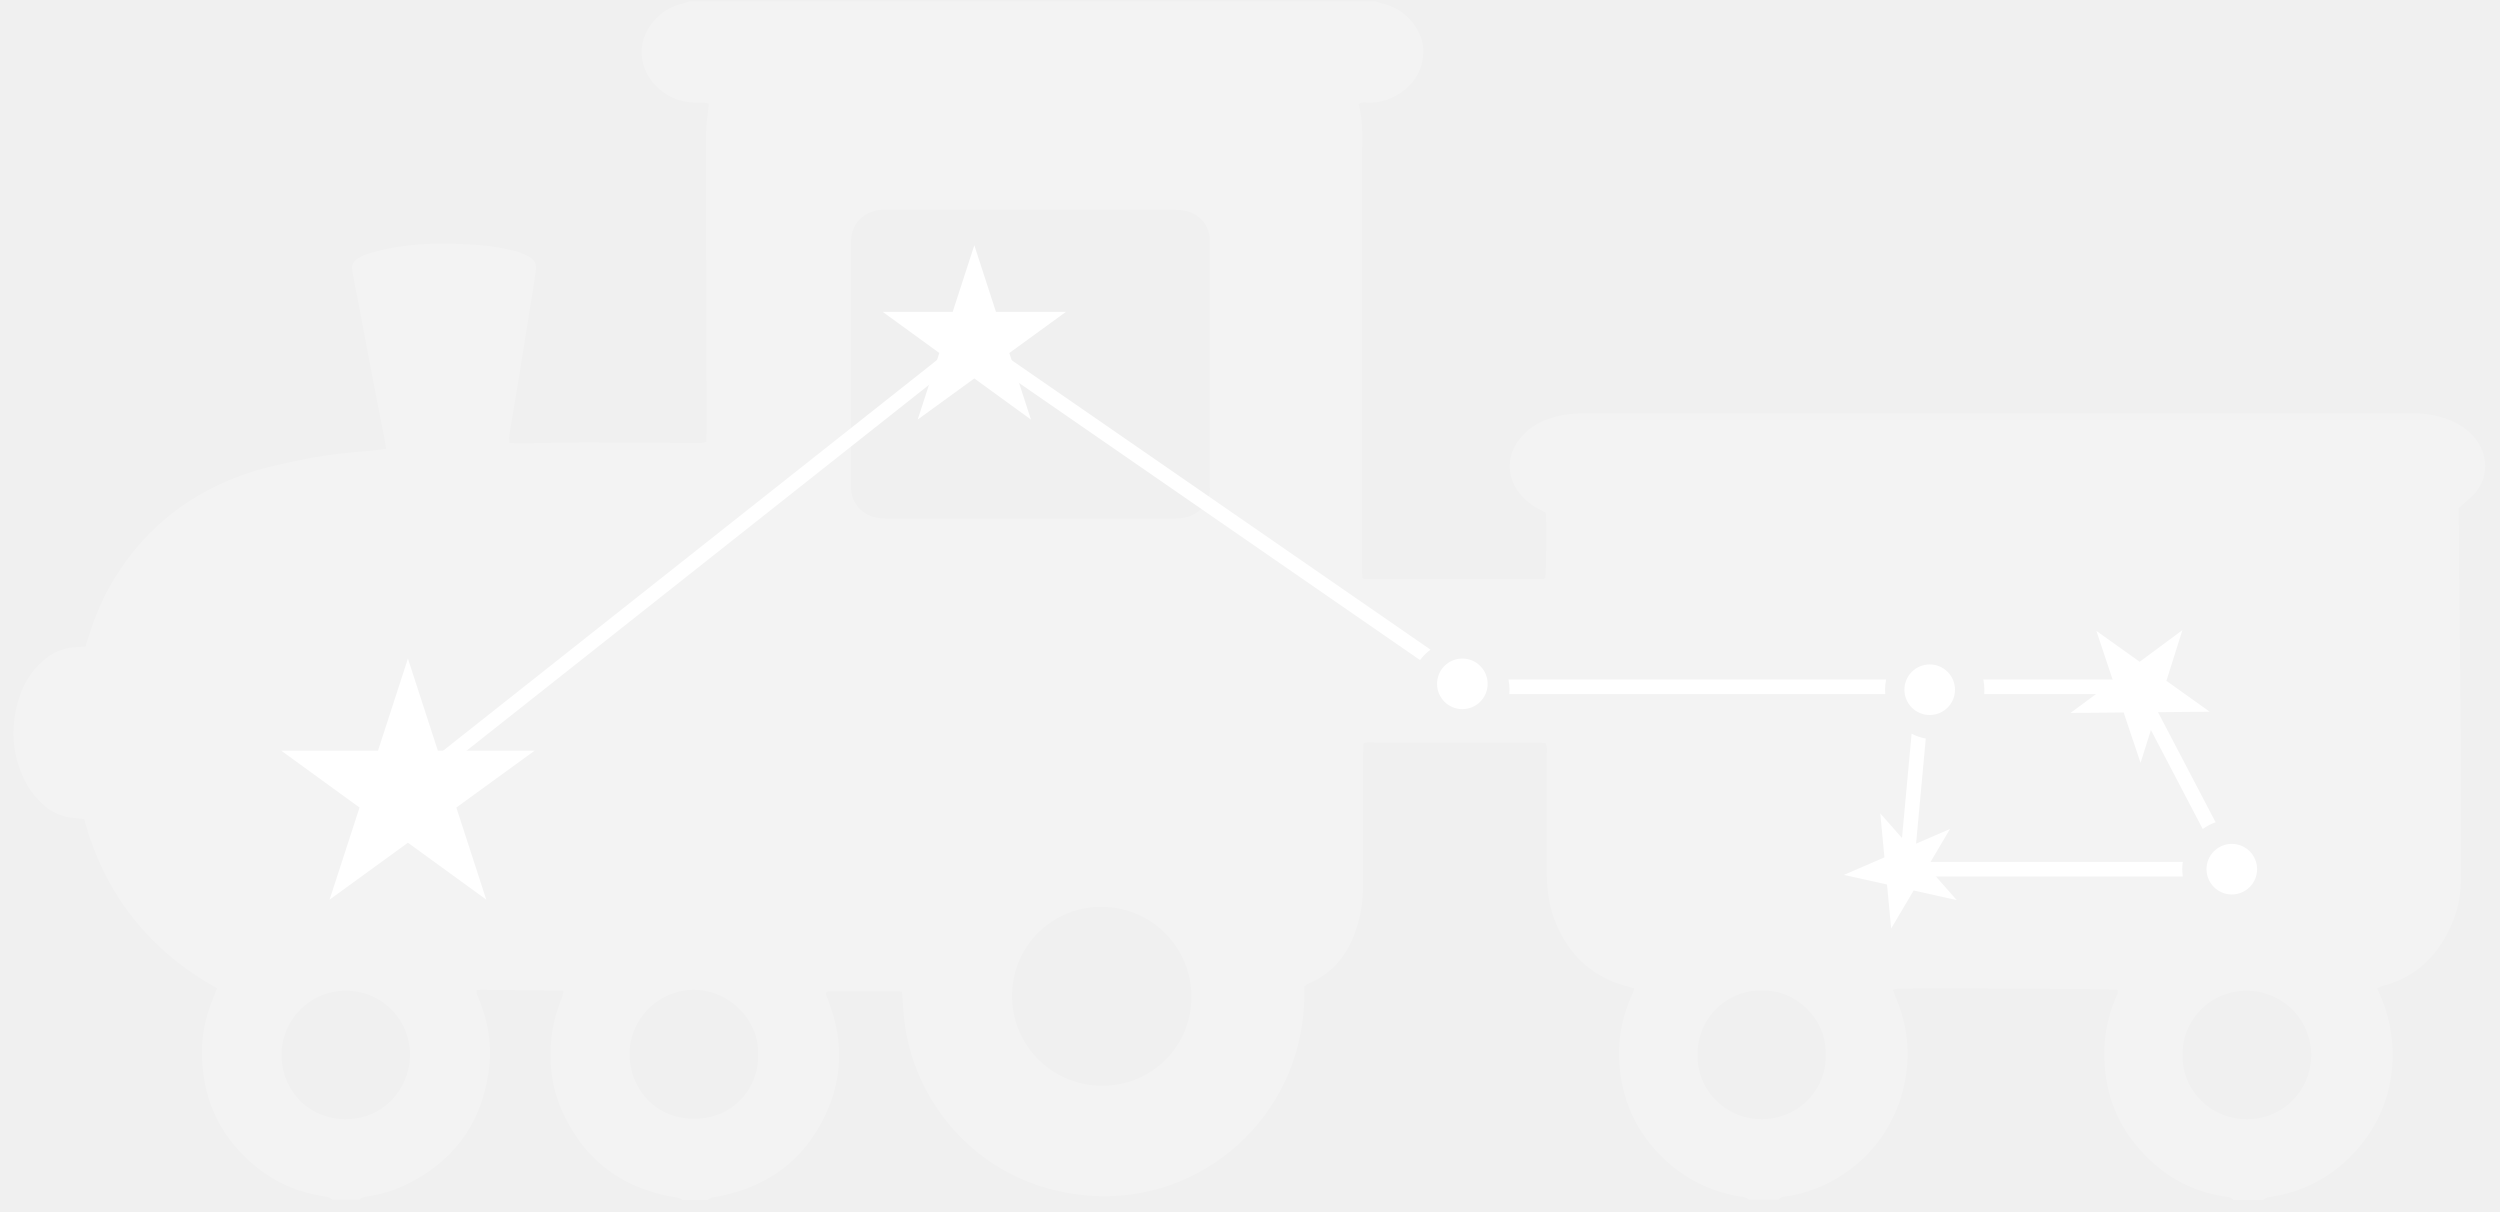
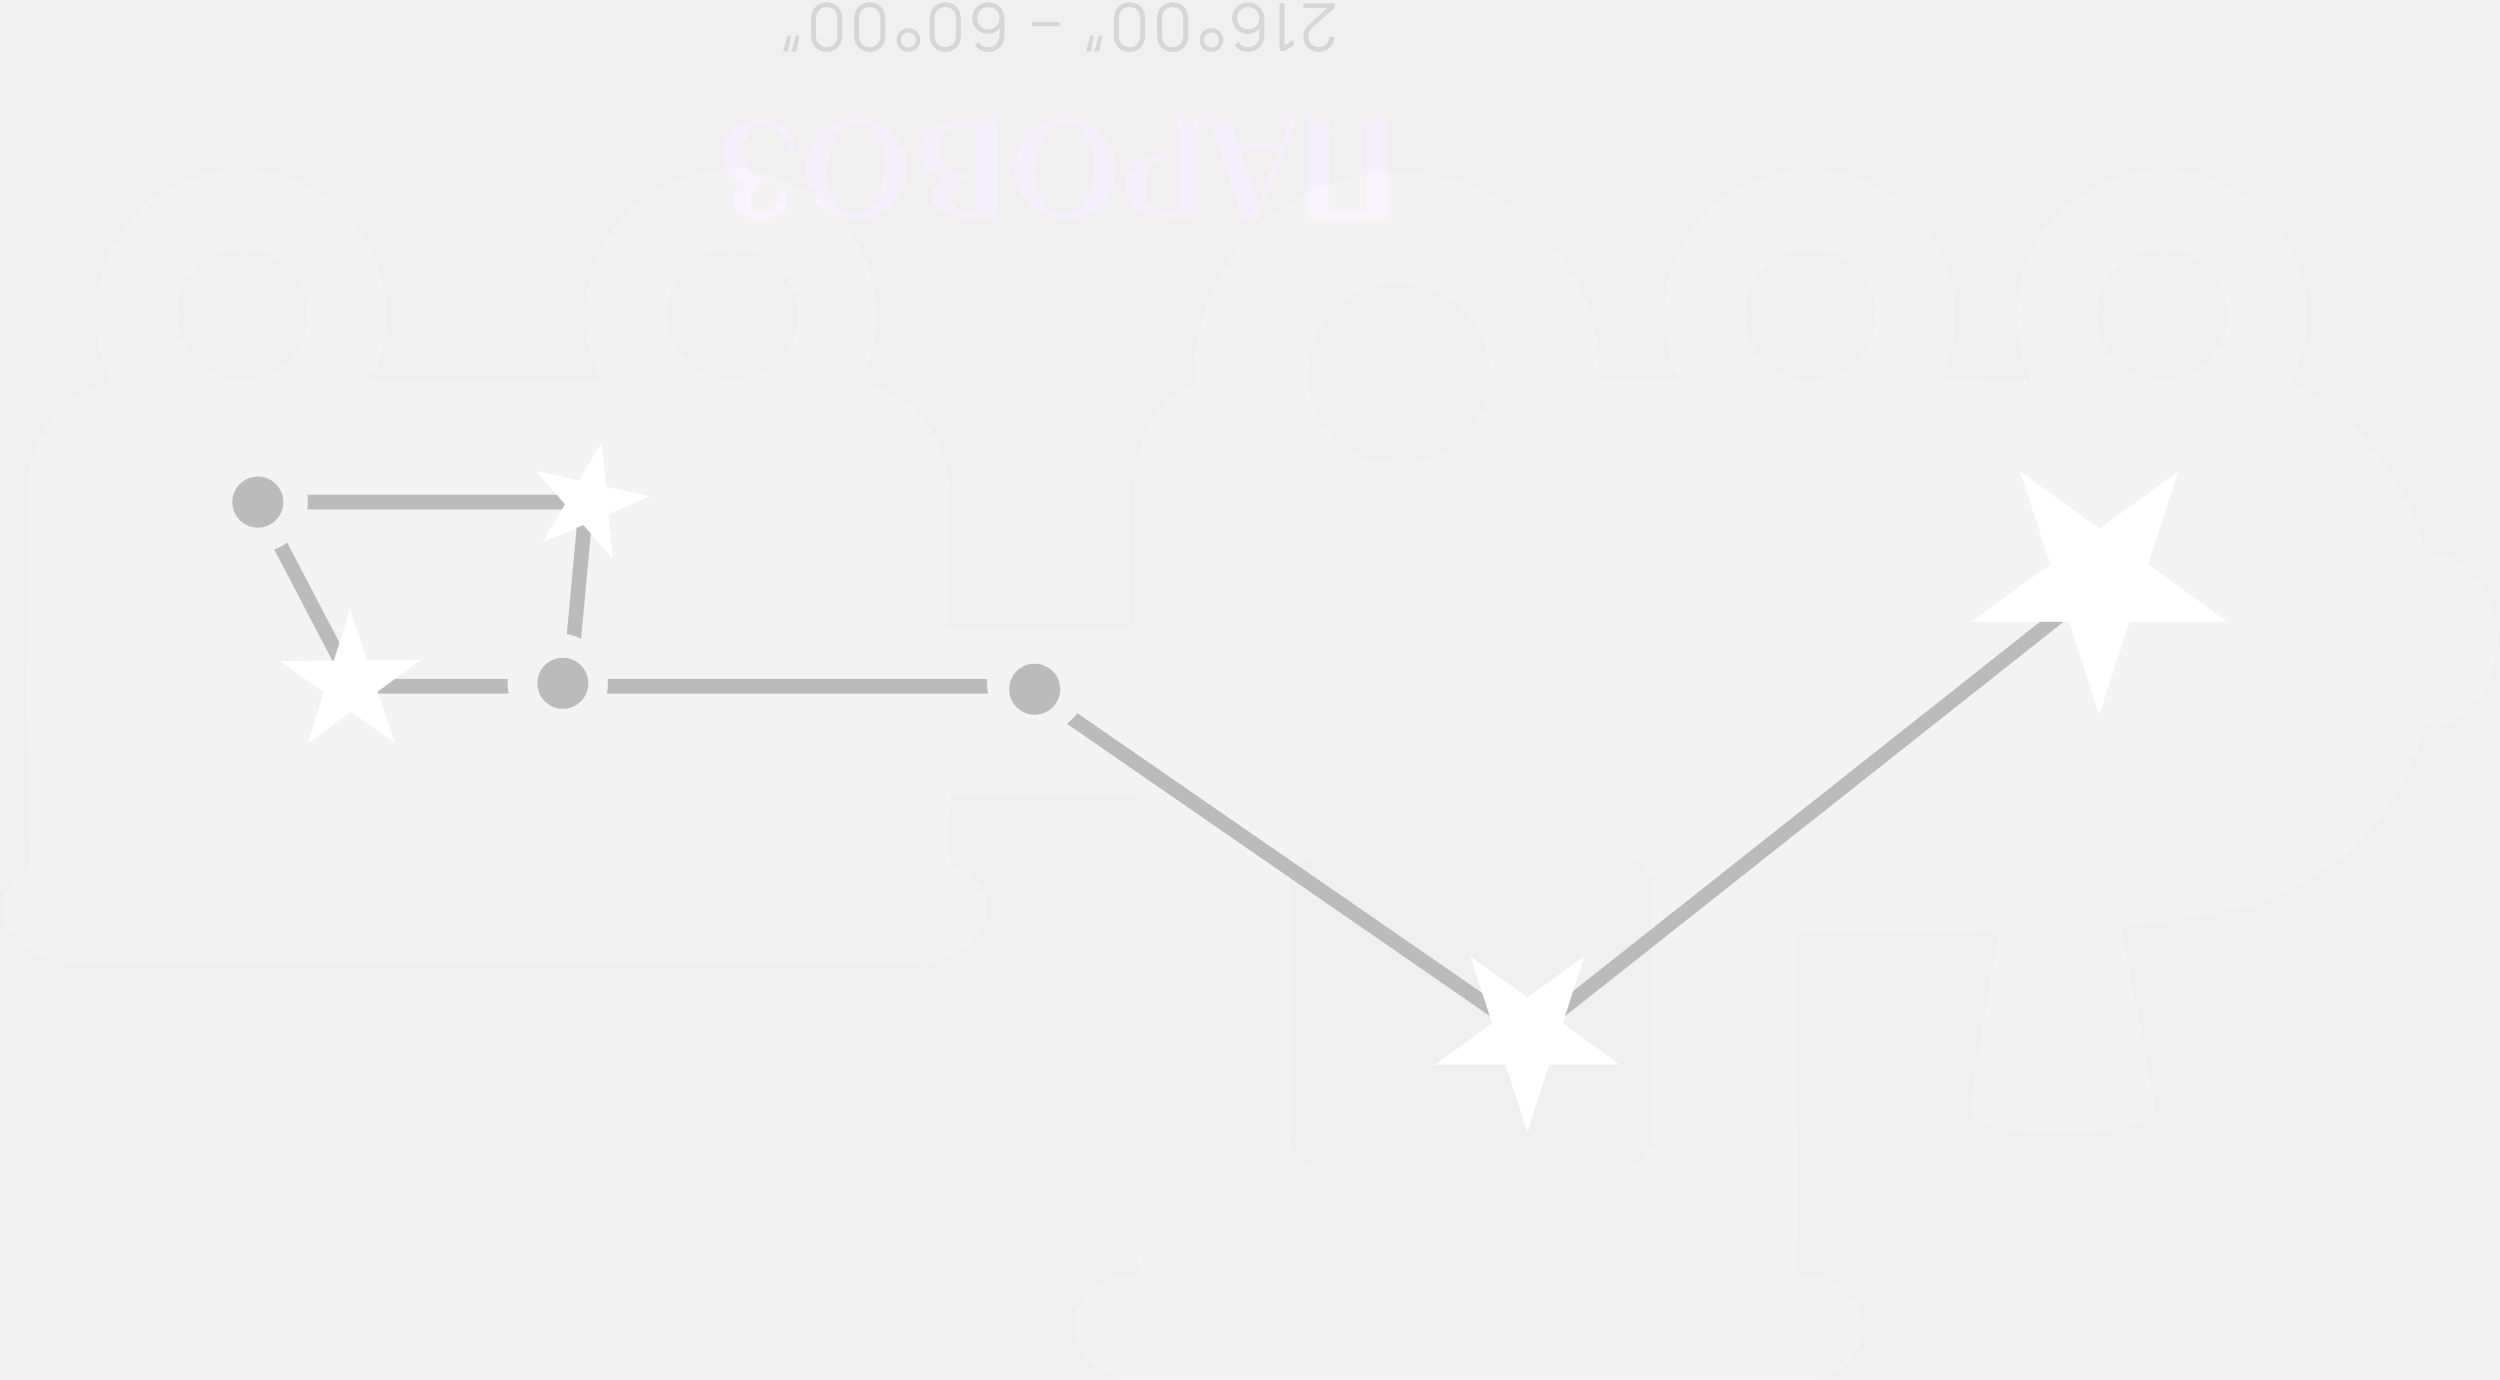
- <svg xmlns="http://www.w3.org/2000/svg" width="161" height="78" viewBox="0 0 161 78" fill="none">
-   <path opacity="0.2" d="M158.365 36.83C158.365 36.174 158.365 35.519 158.365 34.863C158.365 34.176 158.334 33.458 158.334 32.709C158.427 32.646 158.552 32.553 158.677 32.428C158.927 32.178 159.239 31.96 159.458 31.679C160.176 30.773 160.238 29.587 159.645 28.588C159.239 27.901 158.615 27.433 157.928 27.121C157.21 26.808 156.46 26.652 155.68 26.621C155.555 26.621 155.399 26.621 155.274 26.621C137.511 26.621 119.747 26.621 101.983 26.621C101.203 26.621 100.422 26.715 99.673 26.996C99.049 27.214 98.487 27.558 98.05 28.057C96.957 29.212 96.957 30.805 98.018 31.96C98.331 32.272 98.643 32.553 99.017 32.74C99.205 32.834 99.361 32.927 99.548 33.021C99.611 33.489 99.579 36.767 99.517 37.204C99.486 37.236 99.486 37.236 99.454 37.267C99.423 37.267 99.423 37.267 99.392 37.298C99.236 37.298 99.08 37.298 98.924 37.298C95.271 37.298 91.587 37.298 87.935 37.298C87.903 37.298 87.841 37.267 87.747 37.236C87.747 37.142 87.716 37.017 87.716 36.892C87.716 36.674 87.716 36.424 87.716 36.205C87.716 27.526 87.716 18.879 87.716 10.2C87.716 9.014 87.81 7.859 87.498 6.703C87.716 6.547 87.966 6.61 88.184 6.61C88.809 6.61 89.402 6.454 89.933 6.141C90.932 5.58 91.556 4.705 91.65 3.55C91.712 2.895 91.525 2.302 91.181 1.74C90.651 0.928 89.901 0.428 88.965 0.21C88.84 0.179 88.715 0.116 88.59 0.085H44.415C44.291 0.116 44.166 0.179 44.041 0.21C43.229 0.397 42.573 0.772 42.043 1.427C40.919 2.77 41.169 4.58 42.386 5.673C43.042 6.266 43.822 6.579 44.727 6.61C45.008 6.61 45.321 6.579 45.633 6.672C45.633 6.828 45.633 6.953 45.602 7.078C45.57 7.515 45.477 7.983 45.477 8.42C45.446 11.168 45.477 13.915 45.477 16.694C45.477 20.377 45.508 24.092 45.508 27.776C45.508 27.995 45.477 28.213 45.477 28.463C45.196 28.557 44.977 28.526 44.727 28.526C42.48 28.526 40.201 28.494 37.953 28.494C36.455 28.494 34.987 28.526 33.489 28.557C33.27 28.557 33.052 28.526 32.802 28.526C32.802 28.338 32.771 28.182 32.802 28.026C33.239 25.404 33.676 22.781 34.082 20.159C34.238 19.285 34.363 18.41 34.488 17.568C34.581 16.974 34.456 16.694 33.895 16.444C33.582 16.288 33.239 16.163 32.864 16.1C31.865 15.851 30.866 15.757 29.836 15.726C28.275 15.632 26.714 15.694 25.184 15.976C24.685 16.069 24.185 16.194 23.686 16.35C23.467 16.413 23.28 16.506 23.061 16.631C22.749 16.818 22.625 17.068 22.687 17.412C22.781 17.974 22.874 18.535 22.999 19.066C23.561 22.063 24.123 25.06 24.716 28.026C24.779 28.307 24.81 28.588 24.872 28.9C24.404 28.963 23.998 29.025 23.561 29.056C22.375 29.15 21.188 29.275 20.002 29.493C18.503 29.805 16.974 30.087 15.538 30.617C11.791 31.991 8.951 34.395 7.015 37.86C6.453 38.89 6.016 39.983 5.673 41.107C5.61 41.263 5.548 41.45 5.516 41.638C5.36 41.638 5.204 41.669 5.048 41.669C4.143 41.669 3.362 42.012 2.707 42.605C1.957 43.292 1.458 44.135 1.177 45.103C0.646 46.976 0.771 48.787 1.739 50.535C1.989 51.003 2.332 51.378 2.707 51.752C3.237 52.252 3.862 52.564 4.58 52.658C4.861 52.689 5.111 52.72 5.423 52.752C6.047 55.062 7.046 57.185 8.545 59.089C10.043 60.993 11.854 62.461 13.977 63.647C13.883 63.865 13.821 64.022 13.758 64.209C13.227 65.458 12.947 66.8 13.009 68.174C13.134 71.077 14.32 73.418 16.599 75.229C17.785 76.166 19.159 76.759 20.658 77.009C20.907 77.071 21.188 77.04 21.407 77.258H23.155C23.343 77.04 23.655 77.071 23.904 77.009C24.654 76.884 25.34 76.665 26.027 76.353C29.118 74.886 30.96 72.482 31.459 69.079C31.709 67.393 31.459 65.801 30.804 64.24C30.741 64.084 30.648 63.959 30.71 63.772C30.773 63.772 30.866 63.741 30.96 63.741C32.708 63.772 34.488 63.772 36.298 63.803C36.267 63.959 36.236 64.084 36.205 64.209C35.736 65.302 35.487 66.457 35.456 67.643C35.424 68.954 35.612 70.203 36.142 71.421C37.485 74.511 39.795 76.384 43.104 77.04C43.385 77.102 43.697 77.071 43.947 77.29H45.571C45.789 77.071 46.07 77.102 46.32 77.04C49.754 76.353 52.158 74.386 53.438 71.139C54.281 68.954 54.218 66.738 53.375 64.521C53.313 64.334 53.219 64.146 53.188 63.99C53.25 63.803 53.375 63.834 53.5 63.834C54.936 63.834 56.341 63.834 57.777 63.834C57.871 63.834 57.933 63.865 58.089 63.865C58.12 64.302 58.152 64.708 58.183 65.145C58.558 70.421 62.304 75.323 67.986 76.665C75.572 78.476 82.44 73.481 83.751 66.582C83.907 65.77 84.001 64.927 84.001 64.084C84.001 63.897 84.001 63.709 84.001 63.522C84.095 63.46 84.157 63.397 84.22 63.366C86.093 62.586 87.061 61.087 87.529 59.183C87.716 58.465 87.779 57.715 87.779 56.966V48.631C87.779 48.381 87.81 48.131 87.81 47.881C88.091 47.756 88.341 47.819 88.559 47.819C90.776 47.819 92.992 47.819 95.209 47.819C96.426 47.819 97.644 47.819 98.861 47.819C99.08 47.819 99.298 47.85 99.517 47.85C99.673 48.1 99.611 48.381 99.611 48.599C99.611 51.097 99.611 53.626 99.611 56.123C99.611 57.216 99.736 58.277 100.141 59.307C100.859 61.149 102.077 62.492 103.919 63.241C104.325 63.397 104.793 63.522 105.23 63.647C105.261 63.803 105.136 63.959 105.074 64.115C104.543 65.302 104.262 66.55 104.262 67.862C104.293 70.328 105.105 72.513 106.822 74.293C108.227 75.76 109.913 76.665 111.942 77.04C112.192 77.071 112.442 77.071 112.629 77.258H114.533C114.721 77.04 115.033 77.04 115.283 77.009C118.311 76.478 121.433 74.199 122.494 70.421C123.056 68.392 122.962 66.363 122.151 64.396C122.057 64.178 121.995 63.99 121.901 63.741C122.026 63.709 122.088 63.678 122.182 63.678C123.212 63.616 135.856 63.678 136.355 63.741C136.449 63.928 136.324 64.084 136.262 64.24C135.669 65.645 135.419 67.081 135.544 68.611C135.7 70.952 136.636 72.919 138.291 74.542C139.633 75.885 141.257 76.728 143.161 77.04C143.38 77.071 143.661 77.071 143.848 77.29H145.752C145.94 77.071 146.189 77.102 146.439 77.04C148.281 76.728 149.873 75.916 151.216 74.636C153.026 72.888 153.994 70.734 154.088 68.205C154.119 66.706 153.838 65.302 153.214 63.928C153.182 63.865 153.151 63.772 153.089 63.647C153.214 63.584 153.339 63.522 153.463 63.491C155.711 62.898 157.147 61.399 157.99 59.276C158.365 58.371 158.49 57.403 158.49 56.435C158.49 53.875 158.49 51.284 158.49 48.724V48.037M22.187 72.076C19.596 72.014 18.067 69.922 18.129 67.83C18.191 65.551 20.096 63.741 22.375 63.803C24.685 63.865 26.464 65.739 26.402 68.049C26.34 70.141 24.685 72.107 22.187 72.076ZM48.817 67.955C48.911 69.766 47.444 72.076 44.665 72.045C42.168 72.045 40.544 70.047 40.544 67.893C40.544 65.614 42.386 63.772 44.665 63.741C47.163 63.772 48.942 65.895 48.817 67.955ZM70.983 69.922C67.83 69.922 65.207 67.424 65.176 64.178C65.176 60.712 67.986 58.371 70.92 58.402C74.136 58.402 76.696 60.962 76.727 64.146C76.758 67.331 74.23 69.922 70.983 69.922ZM76.103 33.364C75.853 33.396 75.603 33.396 75.353 33.396H57.371C57.121 33.396 56.872 33.396 56.622 33.364C55.404 33.208 54.811 32.272 54.811 31.429C54.811 31.273 54.811 31.117 54.811 30.961V15.976C54.811 15.819 54.811 15.663 54.811 15.507C54.811 14.383 55.685 13.572 56.778 13.509C56.903 13.509 56.997 13.509 57.121 13.509C63.272 13.509 69.422 13.509 75.572 13.509C75.853 13.509 76.165 13.54 76.446 13.603C77.289 13.821 77.882 14.539 77.913 15.414C77.913 15.57 77.913 15.726 77.913 15.882V30.961C77.913 31.085 77.913 31.242 77.913 31.366C77.976 32.303 77.227 33.24 76.103 33.364ZM113.472 72.076C111.193 72.076 109.289 70.297 109.32 67.893C109.351 65.177 111.661 63.678 113.472 63.803C115.564 63.678 117.686 65.614 117.562 67.924C117.686 69.922 116.032 72.045 113.472 72.076ZM144.66 72.076C142.1 72.045 140.445 69.891 140.57 67.924C140.476 65.926 142.162 63.803 144.691 63.803C146.907 63.803 148.812 65.551 148.843 67.924C148.843 70.234 147.001 72.107 144.66 72.076Z" fill="white" />
-   <path fill-rule="evenodd" clip-rule="evenodd" d="M62.86 21.615L62.575 21.418L62.304 21.633L25.98 50.367L26.561 51.102L62.613 22.582L91.45 42.509C91.641 42.253 91.869 42.027 92.126 41.838L62.86 21.615ZM97.146 43.76C97.191 43.972 97.214 44.192 97.214 44.418C97.214 44.512 97.21 44.605 97.202 44.697H121.41C121.402 44.605 121.398 44.512 121.398 44.418C121.398 44.192 121.422 43.972 121.466 43.76H97.146ZM127.726 43.76C127.771 43.972 127.794 44.192 127.794 44.418C127.794 44.512 127.79 44.605 127.782 44.697H137.308L141.855 53.389C142.106 53.206 142.385 53.058 142.685 52.954L138.007 44.011L137.875 43.76H137.592H127.726ZM124.02 47.564C123.696 47.505 123.39 47.398 123.108 47.249L122.307 55.932L122.26 56.443H122.773H140.572C140.55 56.291 140.538 56.134 140.538 55.975C140.538 55.816 140.55 55.66 140.572 55.507H123.287L124.02 47.564Z" fill="white" />
-   <circle cx="94.175" cy="44.04" r="1.629" fill="white" />
-   <circle cx="124.273" cy="44.418" r="1.629" fill="white" />
-   <circle cx="143.728" cy="55.975" r="1.629" fill="white" />
-   <path d="M140.547 40.58L139.517 43.846L142.305 45.835L138.88 45.865L137.851 49.132L136.764 45.884L133.339 45.914L136.092 43.876L135.005 40.629L137.794 42.617L140.547 40.58Z" fill="white" />
-   <path d="M62.746 15.795L64.14 20.083H68.648L65.001 22.733L66.394 27.021L62.746 24.371L59.099 27.021L60.492 22.733L56.845 20.083H61.353L62.746 15.795Z" fill="white" />
-   <path d="M26.27 42.411L28.197 48.341H34.432L29.388 52.006L31.315 57.936L26.27 54.271L21.226 57.936L23.153 52.006L18.108 48.341H24.344L26.27 42.411Z" fill="white" />
-   <path d="M121.089 52.381L122.971 54.515L125.582 53.385L124.134 55.834L126.016 57.968L123.239 57.348L121.791 59.797L121.523 56.964L118.746 56.344L121.357 55.214L121.089 52.381Z" fill="white" />
+ <svg xmlns="http://www.w3.org/2000/svg" width="453" height="250" viewBox="0 0 453 250" fill="none">
+   <path opacity="0.8" d="M251.554 39.251L236.904 39.251L236.904 39.152C237.003 38.506 237.028 38.208 237.028 36.644L237.028 24.476C237.028 22.912 237.003 22.614 236.904 21.968L236.904 21.869L240.926 21.869L240.926 21.968C240.777 22.614 240.753 22.912 240.753 24.476L240.753 38.208L247.705 38.208L247.705 24.476C247.705 22.912 247.681 22.614 247.532 21.968L247.532 21.869L251.554 21.869L251.554 21.968C251.455 22.614 251.43 22.912 251.43 24.476L251.43 36.644C251.43 38.208 251.455 38.506 251.554 39.152L251.554 39.251ZM228.134 39.251C227.24 39.251 226.023 39.425 225.377 39.946L219.89 24.476C219.17 22.415 218.996 22.117 218.921 21.968L218.921 21.869L223.341 21.869L223.341 21.968C223.341 22.117 223.143 22.415 223.863 24.476L224.434 26.14L232.082 26.14L232.703 24.476C233.497 22.415 233.373 22.117 233.373 21.968L233.373 21.869L234.937 21.869L234.937 21.968C234.863 22.117 234.664 22.415 233.87 24.476L228.134 39.251ZM231.684 27.183L224.806 27.183L228.084 36.619L231.684 27.183ZM210.861 39.251C206.565 39.251 203.858 37.19 203.858 33.763C203.858 29.89 207.384 27.903 211.084 27.903C211.531 27.903 212.003 27.953 212.45 28.003L212.45 28.747L212.127 28.747C209.47 28.747 207.583 30.51 207.583 33.565C207.583 36.544 209.023 38.208 211.68 38.208L213.443 38.208L213.443 24.476C213.443 22.912 213.418 22.614 213.319 21.968L213.319 21.869L217.292 21.869L217.292 21.968C217.193 22.614 217.168 22.912 217.168 24.476L217.168 36.644C217.168 38.208 217.193 38.506 217.292 39.152L217.292 39.251L210.861 39.251ZM193.061 21.472C198.176 21.472 202.249 25.544 202.249 30.659C202.249 35.775 198.176 39.847 193.061 39.847C187.946 39.847 183.874 35.775 183.874 30.659C183.874 25.544 187.946 21.472 193.061 21.472ZM198.127 30.287C198.127 25.693 196.091 22.515 193.161 22.515C189.56 22.515 187.698 26.885 187.698 31.081C187.698 35.601 189.759 38.804 192.714 38.804C196.264 38.804 198.127 34.459 198.127 30.287ZM174.145 39.251C170.942 39.251 168.93 37.86 168.93 35.477C168.93 33.987 169.948 32.745 171.612 32.273C168.781 32 166.621 30.212 166.621 27.431C166.621 24.005 169.327 21.869 173.623 21.869L180.775 21.869L180.775 21.968C180.675 22.614 180.651 22.912 180.651 24.476L180.651 36.644C180.651 38.208 180.675 38.506 180.775 39.152L180.775 39.251L174.145 39.251ZM176.926 22.912L174.319 22.912C171.91 22.912 170.346 24.625 170.346 27.183C170.346 29.939 172.282 31.38 175.361 31.653L175.933 31.702L175.933 32.348L175.635 32.398C173.698 32.72 172.407 33.614 172.407 35.551C172.407 37.19 173.574 38.208 175.461 38.208L176.926 38.208L176.926 22.912ZM155.21 21.472C160.325 21.472 164.398 25.544 164.398 30.659C164.398 35.775 160.325 39.847 155.21 39.847C150.095 39.847 146.023 35.775 146.023 30.659C146.023 25.544 150.095 21.472 155.21 21.472ZM160.276 30.287C160.276 25.693 158.24 22.515 155.31 22.515C151.709 22.515 149.847 26.885 149.847 31.081C149.847 35.601 151.908 38.804 154.863 38.804C158.413 38.804 160.276 34.459 160.276 30.287ZM142.501 37.612C141.533 38.73 139.497 39.648 137.61 39.648C134.506 39.648 132.792 38.084 132.792 36.246C132.792 34.831 133.711 33.664 135.3 32.919C132.296 32.323 130.806 30.064 130.806 27.754C130.806 24.849 133.165 21.646 137.883 21.646C140.738 21.646 142.799 23.16 143.743 24.899L143.743 28.027L143.097 28.027C142.328 24.129 140.49 22.689 138.603 22.689C136.194 22.689 134.779 24.476 134.779 27.481C134.779 29.741 135.896 31.951 138.777 31.951C138.975 31.951 139.174 31.951 139.373 31.926L139.373 32.671C137.212 33.142 136.07 34.732 136.07 36.122C136.07 37.687 136.84 38.605 138.131 38.605C139.696 38.605 141.558 37.041 141.856 34.21L142.501 34.21L142.501 37.612Z" fill="#F6F1FF" />
+   <path opacity="0.5" d="M237.408 4.216L240.48 1.444L236.184 1.444L236.184 0.598L241.824 0.598L241.818 1.402L237.912 4.93C237.246 5.53 237.078 6.058 237.078 6.658C237.078 7.726 237.9 8.566 238.962 8.566C240.066 8.566 240.882 7.678 240.87 6.664L241.77 6.664C241.77 8.242 240.552 9.412 238.95 9.412C237.378 9.412 236.184 8.194 236.184 6.652C236.184 5.566 236.568 4.966 237.408 4.216ZM231.86 0.592L232.754 0.592L232.754 8.248L234.38 7.27L234.38 8.26L232.754 9.232L231.86 9.232L231.86 0.592ZM226.098 6.16C224.496 6.16 223.254 4.9 223.254 3.298C223.254 1.702 224.58 0.412 226.182 0.412C227.808 0.412 229.104 1.708 229.104 3.394L229.104 6.388C229.104 8.122 227.826 9.406 226.116 9.406C225.132 9.406 224.25 8.95 223.71 8.176L224.388 7.618C224.754 8.188 225.402 8.566 226.116 8.566C227.334 8.566 228.21 7.582 228.21 6.466L228.21 5.14C227.7 5.758 226.938 6.16 226.098 6.16ZM226.182 1.27C225.054 1.27 224.142 2.17 224.142 3.298C224.142 4.426 225.048 5.338 226.176 5.338C227.304 5.338 228.21 4.426 228.21 3.298C228.21 2.182 227.31 1.27 226.182 1.27ZM219.503 5.092C220.691 5.092 221.663 6.052 221.663 7.252C221.663 8.428 220.655 9.412 219.503 9.412C218.315 9.412 217.343 8.452 217.343 7.252C217.343 6.052 218.315 5.092 219.503 5.092ZM219.503 5.89C218.765 5.89 218.141 6.514 218.141 7.252C218.141 7.99 218.765 8.614 219.503 8.614C220.241 8.614 220.865 7.99 220.865 7.252C220.865 6.514 220.241 5.89 219.503 5.89ZM212.481 0.412C214.083 0.412 215.301 1.63 215.301 3.232L215.301 6.592C215.301 8.194 214.083 9.412 212.481 9.412C210.879 9.412 209.661 8.194 209.661 6.592L209.661 3.232C209.661 1.63 210.879 0.412 212.481 0.412ZM212.481 1.264C211.419 1.264 210.555 2.128 210.555 3.19L210.555 6.634C210.555 7.702 211.419 8.566 212.481 8.566C213.543 8.566 214.407 7.702 214.407 6.634L214.407 3.19C214.407 2.128 213.543 1.264 212.481 1.264ZM204.676 0.412C206.278 0.412 207.496 1.63 207.496 3.232L207.496 6.592C207.496 8.194 206.278 9.412 204.676 9.412C203.074 9.412 201.856 8.194 201.856 6.592L201.856 3.232C201.856 1.63 203.074 0.412 204.676 0.412ZM204.676 1.264C203.614 1.264 202.75 2.128 202.75 3.19L202.75 6.634C202.75 7.702 203.614 8.566 204.676 8.566C205.738 8.566 206.602 7.702 206.602 6.634L206.602 3.19C206.602 2.128 205.738 1.264 204.676 1.264ZM199.734 6.43L199.176 9.31L198.288 9.31L199.128 6.43L199.734 6.43ZM198.21 6.43L197.652 9.31L196.764 9.31L197.604 6.43L198.21 6.43ZM186.945 3.994L191.985 3.994L191.985 4.75L186.945 4.75L186.945 3.994ZM179.016 6.16C177.414 6.16 176.172 4.9 176.172 3.298C176.172 1.702 177.498 0.412 179.1 0.412C180.726 0.412 182.022 1.708 182.022 3.394L182.022 6.388C182.022 8.122 180.744 9.406 179.034 9.406C178.05 9.406 177.168 8.95 176.628 8.176L177.306 7.618C177.672 8.188 178.32 8.566 179.034 8.566C180.252 8.566 181.128 7.582 181.128 6.466L181.128 5.14C180.618 5.758 179.856 6.16 179.016 6.16ZM179.1 1.27C177.972 1.27 177.06 2.17 177.06 3.298C177.06 4.426 177.966 5.338 179.094 5.338C180.222 5.338 181.128 4.426 181.128 3.298C181.128 2.182 180.228 1.27 179.1 1.27ZM171.281 0.412C172.883 0.412 174.101 1.63 174.101 3.232L174.101 6.592C174.101 8.194 172.883 9.412 171.281 9.412C169.679 9.412 168.461 8.194 168.461 6.592L168.461 3.232C168.461 1.63 169.679 0.412 171.281 0.412ZM171.281 1.264C170.219 1.264 169.355 2.128 169.355 3.19L169.355 6.634C169.355 7.702 170.219 8.566 171.281 8.566C172.343 8.566 173.207 7.702 173.207 6.634L173.207 3.19C173.207 2.128 172.343 1.264 171.281 1.264ZM164.617 5.092C165.805 5.092 166.777 6.052 166.777 7.252C166.777 8.428 165.769 9.412 164.617 9.412C163.429 9.412 162.457 8.452 162.457 7.252C162.457 6.052 163.429 5.092 164.617 5.092ZM164.617 5.89C163.879 5.89 163.255 6.514 163.255 7.252C163.255 7.99 163.879 8.614 164.617 8.614C165.355 8.614 165.979 7.99 165.979 7.252C165.979 6.514 165.355 5.89 164.617 5.89ZM157.594 0.412C159.196 0.412 160.414 1.63 160.414 3.232L160.414 6.592C160.414 8.194 159.196 9.412 157.594 9.412C155.992 9.412 154.774 8.194 154.774 6.592L154.774 3.232C154.774 1.63 155.992 0.412 157.594 0.412ZM157.594 1.264C156.532 1.264 155.668 2.128 155.668 3.19L155.668 6.634C155.668 7.702 156.532 8.566 157.594 8.566C158.656 8.566 159.52 7.702 159.52 6.634L159.52 3.19C159.52 2.128 158.656 1.264 157.594 1.264ZM149.79 0.412C151.392 0.412 152.61 1.63 152.61 3.232L152.61 6.592C152.61 8.194 151.392 9.412 149.79 9.412C148.188 9.412 146.97 8.194 146.97 6.592L146.97 3.232C146.97 1.63 148.188 0.412 149.79 0.412ZM149.79 1.264C148.728 1.264 147.864 2.128 147.864 3.19L147.864 6.634C147.864 7.702 148.728 8.566 149.79 8.566C150.852 8.566 151.716 7.702 151.716 6.634L151.716 3.19C151.716 2.128 150.852 1.264 149.79 1.264ZM144.848 6.43L144.29 9.31L143.402 9.31L144.242 6.43L144.848 6.43ZM143.324 6.43L142.766 9.31L141.878 9.31L142.718 6.43L143.324 6.43Z" fill="#BBBBBB" />
+   <path opacity="0.2" d="M5.146 145.367C5.146 147.229 5.146 149.092 5.146 150.954C5.146 152.905 5.235 154.945 5.235 157.073C4.969 157.251 4.614 157.517 4.259 157.871C3.55 158.581 2.663 159.202 2.042 160C0.002 162.571 -0.175 165.941 1.51 168.779C2.663 170.73 4.437 172.061 6.388 172.947C8.427 173.834 10.556 174.278 12.773 174.366C13.127 174.366 13.571 174.366 13.926 174.366C64.386 174.366 114.847 174.366 165.307 174.366C167.524 174.366 169.741 174.1 171.87 173.302C173.643 172.681 175.24 171.706 176.481 170.287C179.585 167.006 179.585 162.483 176.57 159.202C175.683 158.315 174.796 157.517 173.732 156.984C173.2 156.718 172.757 156.452 172.224 156.186C172.047 154.856 172.136 145.544 172.313 144.303C172.402 144.214 172.402 144.214 172.491 144.125C172.579 144.125 172.579 144.125 172.668 144.037C173.111 144.037 173.555 144.037 173.998 144.037C184.374 144.037 194.839 144.037 205.215 144.037C205.303 144.037 205.481 144.125 205.747 144.214C205.747 144.48 205.835 144.835 205.835 145.19C205.835 145.81 205.835 146.52 205.835 147.141C205.835 171.794 205.835 196.36 205.835 221.013C205.835 224.383 205.569 227.665 206.456 230.946C205.835 231.389 205.126 231.212 204.505 231.212C202.731 231.212 201.046 231.655 199.539 232.542C196.701 234.138 194.927 236.622 194.661 239.903C194.484 241.765 195.016 243.45 195.992 245.046C197.499 247.352 199.628 248.771 202.288 249.392C202.643 249.481 202.997 249.658 203.352 249.747L328.838 249.747C329.193 249.658 329.548 249.481 329.903 249.392C332.208 248.86 334.071 247.796 335.578 245.933C338.771 242.12 338.061 236.976 334.603 233.872C332.74 232.187 330.523 231.301 327.952 231.212C327.153 231.212 326.267 231.301 325.38 231.035C325.38 230.591 325.38 230.236 325.468 229.882C325.557 228.64 325.823 227.31 325.823 226.068C325.912 218.264 325.823 210.46 325.823 202.567C325.823 192.103 325.734 181.55 325.734 171.085C325.734 170.464 325.823 169.843 325.823 169.134C326.621 168.868 327.242 168.957 327.952 168.957C334.337 168.957 340.811 169.045 347.196 169.045C351.452 169.045 355.621 168.957 359.877 168.868C360.498 168.868 361.119 168.957 361.828 168.957C361.828 169.489 361.917 169.932 361.828 170.375C360.587 177.825 359.345 185.274 358.192 192.724C357.749 195.207 357.394 197.69 357.04 200.084C356.773 201.769 357.128 202.567 358.724 203.277C359.611 203.72 360.587 204.075 361.651 204.252C364.489 204.962 367.327 205.228 370.253 205.317C374.687 205.583 379.122 205.405 383.467 204.607C384.886 204.341 386.305 203.986 387.724 203.543C388.345 203.365 388.877 203.099 389.497 202.745C390.384 202.213 390.739 201.503 390.562 200.528C390.296 198.931 390.03 197.335 389.675 195.827C388.078 187.314 386.482 178.8 384.797 170.375C384.62 169.577 384.531 168.779 384.354 167.892C385.684 167.715 386.837 167.538 388.078 167.449C391.448 167.183 394.818 166.828 398.188 166.207C402.445 165.321 406.791 164.522 410.87 163.015C421.512 159.113 429.582 152.284 435.08 142.44C436.677 139.514 437.918 136.41 438.894 133.217C439.071 132.774 439.248 132.242 439.337 131.71C439.781 131.71 440.224 131.621 440.667 131.621C443.239 131.621 445.456 130.646 447.319 128.961C449.447 127.01 450.866 124.615 451.664 121.866C453.172 116.545 452.817 111.401 450.068 106.435C449.358 105.105 448.383 104.041 447.319 102.977C445.811 101.558 444.037 100.671 441.998 100.405C441.199 100.316 440.49 100.227 439.603 100.139C437.83 93.576 434.992 87.546 430.735 82.136C426.478 76.726 421.335 72.558 415.304 69.188C415.57 68.568 415.747 68.124 415.925 67.592C417.432 64.045 418.231 60.231 418.053 56.329C417.699 48.082 414.329 41.431 407.855 36.287C404.485 33.627 400.583 31.942 396.326 31.232C395.616 31.055 394.818 31.143 394.198 30.523L389.231 30.523C388.699 31.143 387.812 31.055 387.103 31.232C384.975 31.587 383.024 32.208 381.073 33.094C372.293 37.263 367.061 44.091 365.642 53.758C364.932 58.547 365.642 63.069 367.504 67.503C367.681 67.947 367.947 68.302 367.77 68.834C367.593 68.834 367.327 68.922 367.061 68.922C362.094 68.834 357.039 68.834 351.896 68.745C351.985 68.302 352.073 67.947 352.162 67.592C353.492 64.488 354.202 61.207 354.29 57.837C354.379 54.112 353.847 50.565 352.339 47.106C348.526 38.327 341.963 33.006 332.563 31.143C331.765 30.966 330.878 31.055 330.169 30.434L325.557 30.434C324.936 31.055 324.138 30.966 323.429 31.143C313.674 33.094 306.845 38.682 303.209 47.905C300.815 54.112 300.992 60.409 303.386 66.705C303.564 67.237 303.83 67.769 303.918 68.213C303.741 68.745 303.386 68.656 303.032 68.656C298.952 68.656 294.962 68.656 290.882 68.656C290.616 68.656 290.439 68.568 289.995 68.568C289.907 67.326 289.818 66.173 289.729 64.932C288.665 49.944 278.023 36.021 261.883 32.208C240.333 27.064 220.823 41.253 217.098 60.852C216.655 63.158 216.389 65.552 216.389 67.947C216.389 68.479 216.389 69.011 216.389 69.543C216.122 69.721 215.945 69.898 215.768 69.987C210.447 72.204 207.698 76.46 206.367 81.87C205.835 83.91 205.658 86.038 205.658 88.167L205.658 111.845C205.658 112.554 205.569 113.264 205.569 113.973C204.771 114.328 204.062 114.151 203.441 114.151C197.144 114.151 190.848 114.151 184.551 114.151C181.093 114.151 177.634 114.151 174.176 114.151C173.555 114.151 172.934 114.062 172.313 114.062C171.87 113.353 172.047 112.554 172.047 111.934C172.047 104.839 172.047 97.656 172.047 90.561C172.047 87.457 171.692 84.442 170.54 81.515C168.5 76.283 165.041 72.47 159.809 70.341C158.656 69.898 157.326 69.543 156.084 69.189C155.996 68.745 156.35 68.302 156.528 67.858C158.035 64.488 158.833 60.941 158.833 57.216C158.745 50.21 156.439 44.002 151.561 38.948C147.571 34.779 142.782 32.208 137.017 31.143C136.308 31.055 135.598 31.055 135.066 30.523L129.657 30.523C129.125 31.143 128.238 31.143 127.528 31.232C118.926 32.74 110.058 39.214 107.043 49.944C105.446 55.709 105.712 61.473 108.018 67.06C108.284 67.681 108.462 68.213 108.728 68.922C108.373 69.011 108.195 69.1 107.929 69.1C105.003 69.277 69.086 69.1 67.668 68.922C67.401 68.39 67.756 67.947 67.933 67.504C69.618 63.513 70.328 59.433 69.973 55.088C69.53 48.437 66.869 42.85 62.169 38.238C58.356 34.425 53.744 32.03 48.335 31.144C47.714 31.055 46.916 31.055 46.384 30.434L40.974 30.434C40.442 31.055 39.732 30.966 39.023 31.144C33.791 32.03 29.268 34.336 25.454 37.972C20.311 42.938 17.562 49.057 17.296 56.241C17.207 60.498 18.005 64.488 19.779 68.39C19.867 68.568 19.956 68.834 20.134 69.189C19.779 69.366 19.424 69.543 19.069 69.632C12.684 71.317 8.605 75.574 6.21 81.604C5.146 84.176 4.791 86.925 4.791 89.674C4.791 96.946 4.791 104.307 4.791 111.579L4.791 113.53M391.98 45.244C399.341 45.421 403.687 51.363 403.509 57.305C403.332 63.779 397.922 68.922 391.448 68.745C384.886 68.568 379.831 63.247 380.008 56.684C380.186 50.742 384.886 45.155 391.98 45.244ZM316.334 56.95C316.068 51.807 320.236 45.244 328.129 45.333C335.224 45.333 339.835 51.008 339.835 57.128C339.835 63.601 334.603 68.834 328.129 68.922C321.034 68.834 315.979 62.803 316.334 56.95ZM253.369 51.363C262.326 51.363 269.776 58.458 269.864 67.681C269.864 77.525 261.883 84.176 253.547 84.087C244.412 84.087 237.14 76.815 237.052 67.769C236.963 58.724 244.146 51.363 253.369 51.363ZM238.825 155.211C239.535 155.122 240.244 155.122 240.954 155.122L292.035 155.122C292.744 155.122 293.454 155.122 294.163 155.211C297.622 155.654 299.307 158.315 299.307 160.709C299.307 161.152 299.307 161.596 299.307 162.039L299.307 204.607C299.307 205.05 299.307 205.494 299.307 205.937C299.307 209.13 296.824 211.436 293.72 211.613C293.365 211.613 293.099 211.613 292.744 211.613C275.274 211.613 257.803 211.613 240.333 211.613C239.535 211.613 238.648 211.524 237.85 211.347C235.455 210.726 233.77 208.686 233.682 206.203C233.682 205.76 233.682 205.317 233.682 204.873L233.682 162.039C233.682 161.685 233.682 161.241 233.682 160.886C233.504 158.226 235.633 155.565 238.825 155.211ZM132.672 45.244C139.146 45.244 144.555 50.299 144.467 57.128C144.378 64.843 137.816 69.1 132.672 68.745C126.73 69.1 120.7 63.602 121.055 57.039C120.7 51.363 125.4 45.333 132.672 45.244ZM44.078 45.244C51.35 45.333 56.05 51.452 55.695 57.039C55.961 62.715 51.172 68.745 43.989 68.745C37.693 68.745 32.283 63.779 32.194 57.039C32.194 50.476 37.427 45.156 44.078 45.244Z" fill="white" />
+   <path fill-rule="evenodd" clip-rule="evenodd" d="M276.44 188.587L277.249 189.147L278.021 188.536L381.206 106.912L379.555 104.825L277.143 185.839L195.227 129.234C194.685 129.961 194.037 130.604 193.306 131.141L276.44 188.587ZM179.046 125.68C178.92 125.077 178.854 124.452 178.854 123.812C178.854 123.545 178.865 123.281 178.888 123.019L110.118 123.02C110.141 123.281 110.152 123.545 110.152 123.812C110.152 124.452 110.086 125.077 109.96 125.68L179.046 125.68ZM92.177 125.68C92.05 125.077 91.984 124.452 91.984 123.812C91.984 123.545 91.996 123.281 92.018 123.02L64.958 123.02L52.042 98.328C51.329 98.848 50.536 99.267 49.686 99.563L62.974 124.966L63.347 125.68L64.153 125.68L92.177 125.68ZM102.706 114.875C103.625 115.042 104.496 115.348 105.296 115.769L107.572 91.104L107.707 89.651L106.248 89.651L55.686 89.651C55.749 90.085 55.782 90.53 55.782 90.982C55.782 91.433 55.749 91.878 55.686 92.312L104.789 92.312L102.706 114.875Z" fill="#BBBBBB" />
+   <circle cx="187.485" cy="124.886" r="4.626" transform="rotate(180 187.485 124.886)" fill="#BBBBBB" />
+   <circle cx="101.987" cy="123.812" r="4.626" transform="rotate(180 101.987 123.812)" fill="#BBBBBB" />
+   <circle cx="46.719" cy="90.982" r="4.626" transform="rotate(180 46.7192 90.9819)" fill="#BBBBBB" />
+   <path d="M55.758 134.714L58.684 125.435L50.763 119.786L60.492 119.701L63.417 110.422L66.504 119.648L76.233 119.563L68.412 125.35L71.5 134.576L63.579 128.927L55.758 134.714Z" fill="white" />
+   <path d="M276.763 205.12L272.806 192.94L259.998 192.94L270.36 185.412L266.402 173.232L276.763 180.76L287.124 173.232L283.167 185.412L293.528 192.94L280.721 192.94L276.763 205.12Z" fill="white" />
+   <path d="M380.381 129.513L374.908 112.667L357.196 112.667L371.525 102.257L366.052 85.411L380.381 95.822L394.711 85.411L389.237 102.257L403.567 112.667L385.854 112.667L380.381 129.513Z" fill="white" />
+   <path d="M111.033 101.191L105.687 95.129L98.269 98.34L102.383 91.382L97.037 85.32L104.925 87.082L109.039 80.124L109.801 88.171L117.689 89.934L110.271 93.144L111.033 101.191Z" fill="white" />
</svg>
